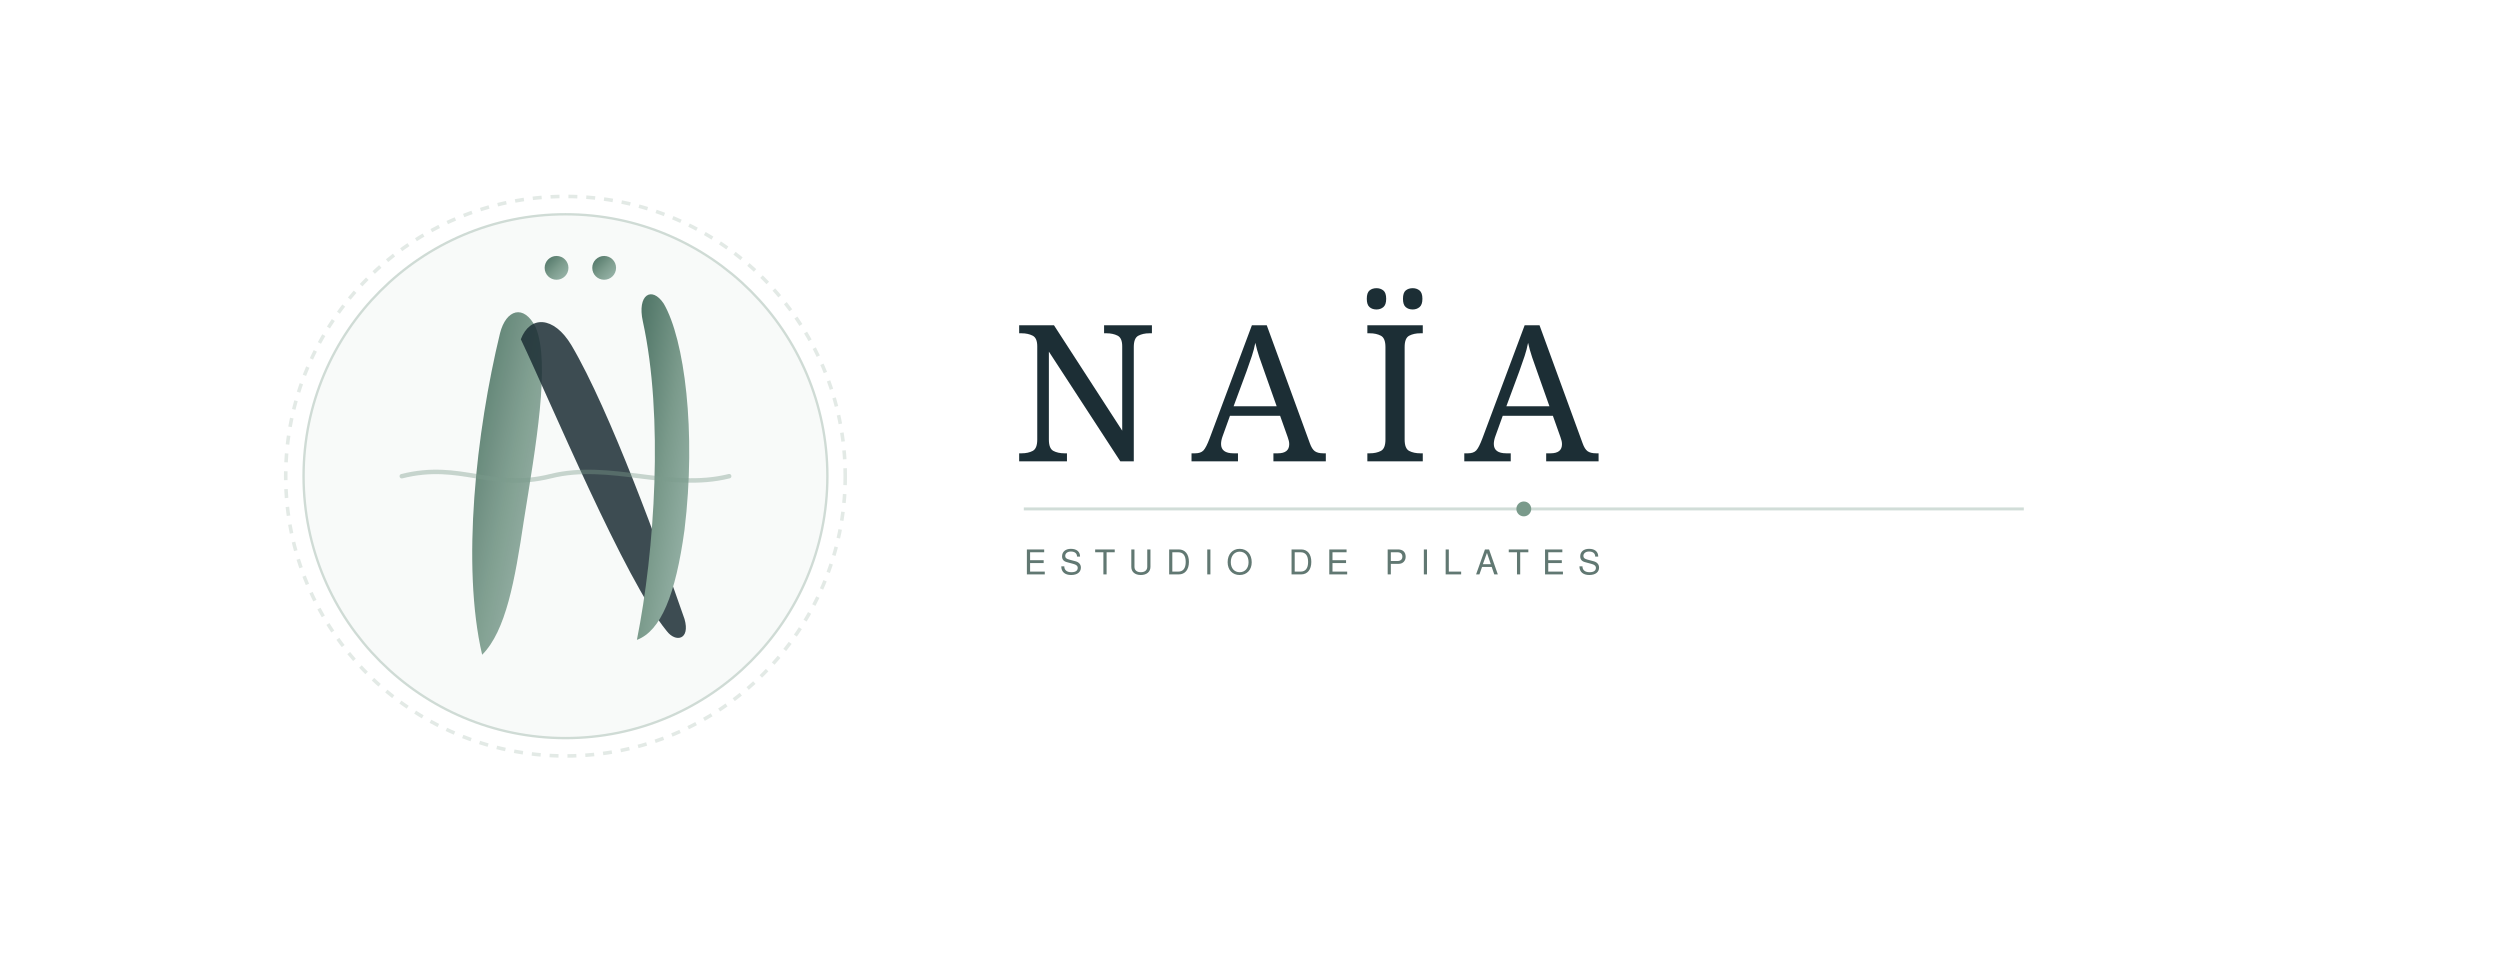
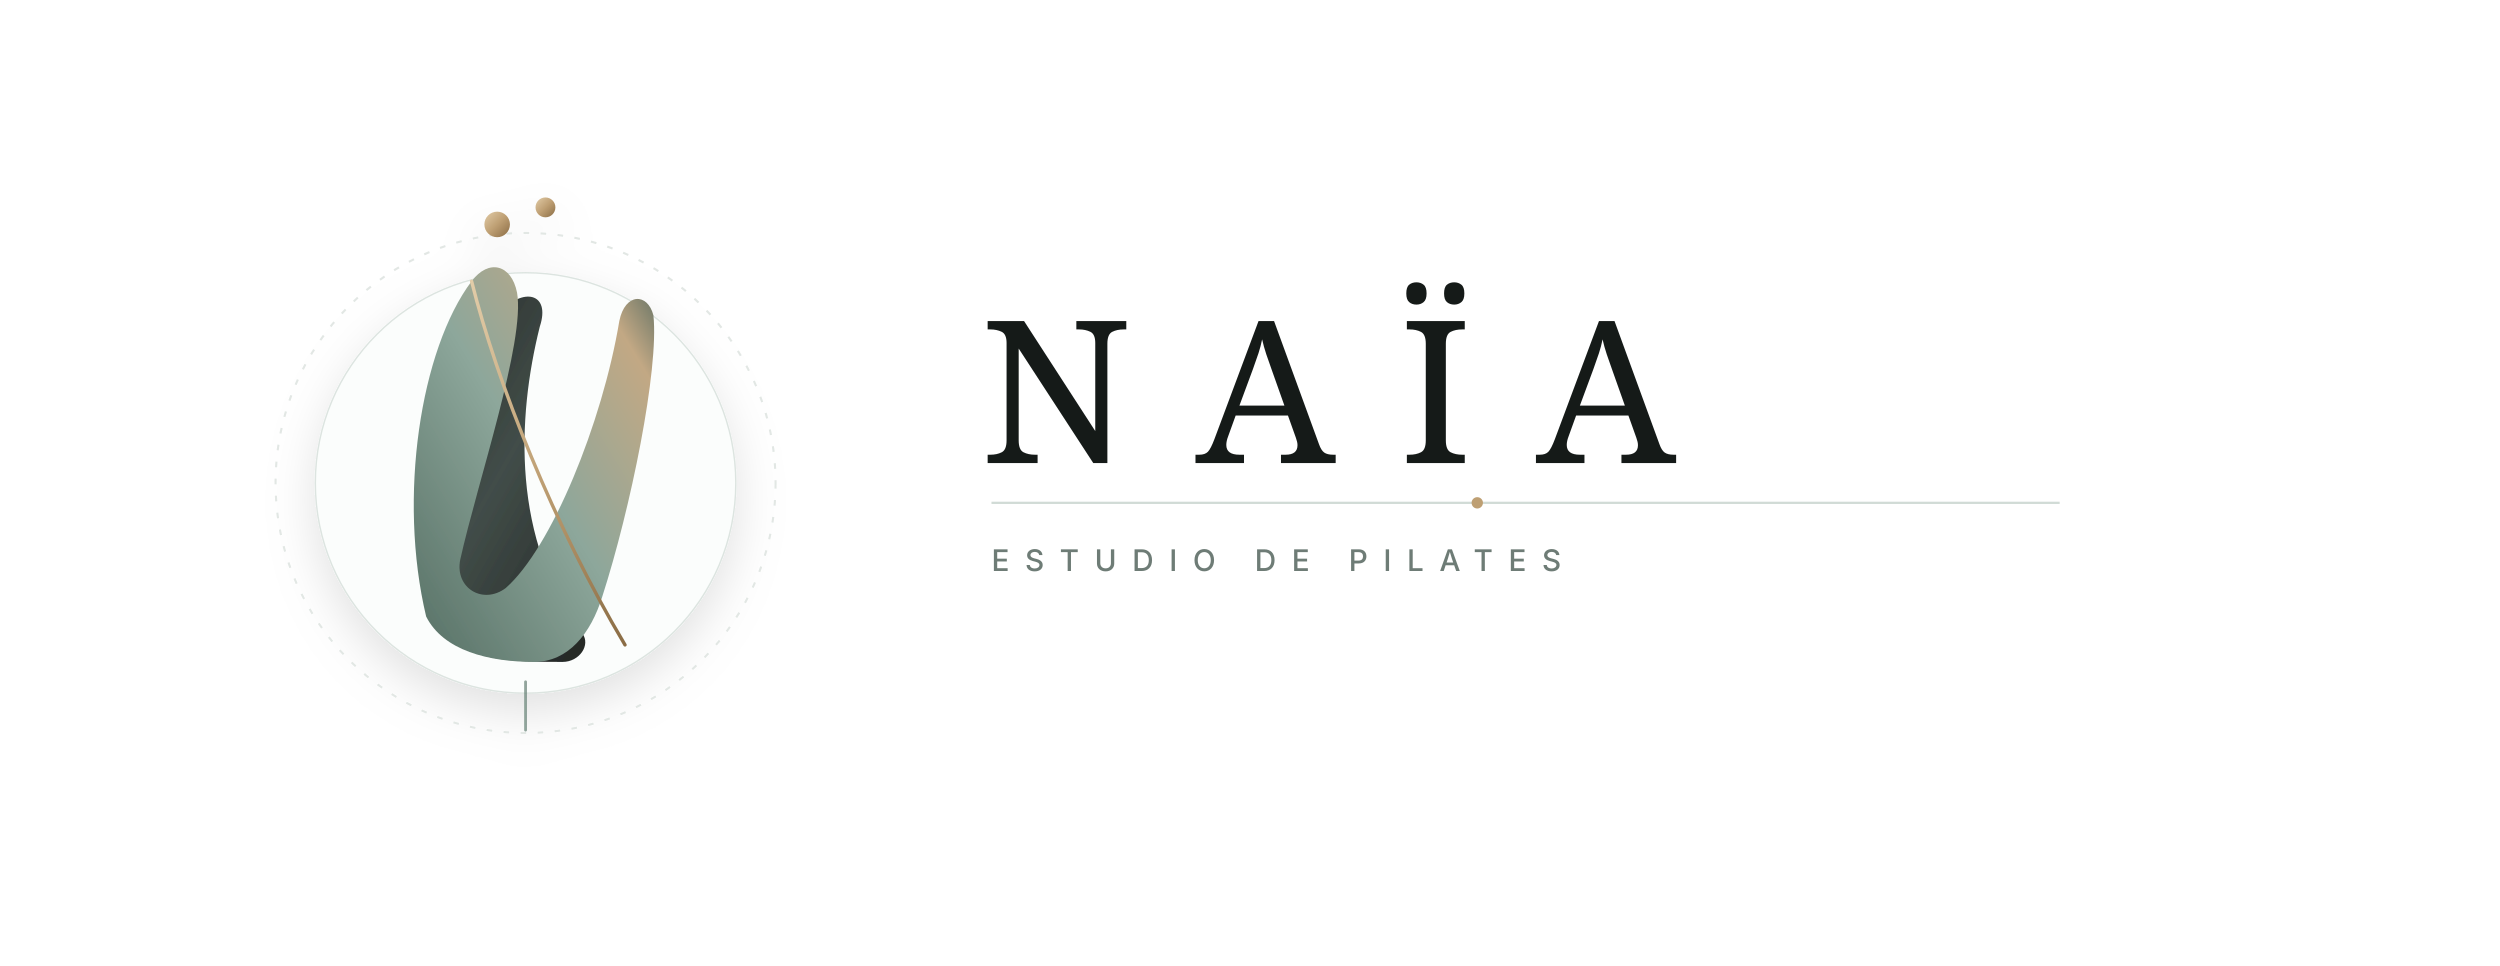
- <svg xmlns="http://www.w3.org/2000/svg" viewBox="0 0 840 320" width="100%" height="100%">
+ <svg xmlns="http://www.w3.org/2000/svg" viewBox="0 0 880 340" width="100%" height="100%">
  <defs>
-     <linearGradient id="fluidGradEs" x1="0%" y1="0%" x2="100%" y2="100%">
-       <stop offset="0%" stop-color="#4A7062" />
-       <stop offset="50%" stop-color="#7A9A8B" />
-       <stop offset="100%" stop-color="#9FBAB0" />
+     <linearGradient id="kineticDarkEs" x1="15%" y1="0%" x2="85%" y2="100%">
+       <stop offset="0%" stop-color="#151A18" />
+       <stop offset="45%" stop-color="#2D3A35" />
+       <stop offset="100%" stop-color="#0E1211" />
    </linearGradient>
+     <linearGradient id="ribbonSheenEs" x1="0%" y1="100%" x2="100%" y2="0%">
+       <stop offset="0%" stop-color="#556E63" />
+       <stop offset="50%" stop-color="#8DA79B" />
+       <stop offset="85%" stop-color="#C2A884" />
+       <stop offset="100%" stop-color="#52685E" />
+     </linearGradient>
+     <linearGradient id="orbGoldEs" x1="0%" y1="0%" x2="100%" y2="100%">
+       <stop offset="0%" stop-color="#E2CCA8" />
+       <stop offset="50%" stop-color="#BE9F73" />
+       <stop offset="100%" stop-color="#8A6C44" />
+     </linearGradient>
+     <filter id="galleryShadowEs" x="-20%" y="-20%" width="140%" height="140%">
+       <feDropShadow dx="0" dy="6" stdDeviation="8" flood-color="#101413" flood-opacity="0.12" />
+     </filter>
  </defs>
  <style>
-     .brand-title-es {
+     .avant-title-es {
      font-family: 'Cormorant Garamond', 'Didot', 'Playfair Display', serif;
-       font-size: 64px;
-       font-weight: 400;
-       letter-spacing: 0.18em;
-       fill: #1C2E35;
+       font-size: 70px;
+       font-weight: 300;
+       letter-spacing: 0.32em;
+       fill: #151A18;
    }
-     .brand-subtitle-es {
-       font-family: 'Montserrat', 'Helvetica Neue', sans-serif;
-       font-size: 11.5px;
+     .avant-sub-es {
+       font-family: 'Montserrat', 'Inter', sans-serif;
+       font-size: 10.5px;
      font-weight: 500;
-       letter-spacing: 0.38em;
-       fill: #617872;
-     }
-     .accent-dot-es {
-       fill: #7A9A8B;
+       letter-spacing: 0.52em;
+       fill: #6E7C76;
    }
  </style>
-   <rect width="840" height="320" fill="transparent" />
-   <g transform="translate(50, 40)">
-     <g id="icon-mark-es" transform="translate(40, 10)">
-       <circle cx="100" cy="110" r="94" fill="none" stroke="#E3EAE6" stroke-width="1.2" stroke-dasharray="3 3" />
-       <circle cx="100" cy="110" r="88" fill="#F8FAF9" stroke="#CFDBD5" stroke-width="0.8" />
-       <path d="M 72 170 C 65 140, 70 95, 78 62 C 80 54, 86 52, 90 60 C 95 72, 90 100, 86 125 C 83 145, 80 162, 72 170 Z" fill="url(#fluidGradEs)" opacity="0.95" />
-       <path d="M 85 64 C 95 85, 120 145, 134 162 C 137 166, 142 165, 140 158 C 132 135, 115 88, 102 66 C 96 56, 88 56, 85 64 Z" fill="#1C2E35" opacity="0.85" />
-       <path d="M 124 165 C 130 135, 133 90, 126 58 C 124 49, 129 46, 133 52 C 140 64, 144 95, 140 128 C 137 150, 132 162, 124 165 Z" fill="url(#fluidGradEs)" />
-       <circle cx="97" cy="40" r="4" fill="url(#fluidGradEs)" />
-       <circle cx="113" cy="40" r="4" fill="url(#fluidGradEs)" />
-       <path d="M 45 110 C 65 105, 75 115, 95 110 C 115 105, 135 115, 155 110" fill="none" stroke="#7A9A8B" stroke-width="1.5" stroke-linecap="round" opacity="0.4" />
+   <rect width="880" height="340" fill="transparent" />
+   <g transform="translate(50, 45)">
+     <g id="kinetic-sculpture-es" transform="translate(30, 10)" filter="url(#galleryShadowEs)">
+       <ellipse cx="105" cy="115" rx="88" ry="88" fill="none" stroke="#E2E7E4" stroke-width="0.75" stroke-dasharray="2 4" />
+       <circle cx="105" cy="115" r="74" fill="#FBFDFC" stroke="#DCE4E0" stroke-width="0.5" />
+       <path d="M 88 175 C 70 145, 68 85, 96 55 C 104 46, 114 48, 110 60 C 102 92, 100 135, 125 168 C 128 172, 124 178, 118 178 C 108 178, 96 178, 88 175 Z" fill="url(#kineticDarkEs)" opacity="0.9" />
+       <path d="M 70 162 C 60 120, 68 68, 86 44 C 92 36, 100 38, 102 48 C 105 65, 88 115, 82 142 C 80 152, 90 158, 98 152 C 114 138, 132 94, 138 58 C 140 48, 148 48, 150 56 C 152 75, 142 124, 132 155 C 128 168, 120 178, 108 178 C 92 178, 76 174, 70 162 Z" fill="url(#ribbonSheenEs)" />
+       <path d="M 86 44 C 95 80, 115 130, 140 172" fill="none" stroke="url(#orbGoldEs)" stroke-width="1.2" stroke-linecap="round" />
+       <circle cx="95" cy="24" r="4.5" fill="url(#orbGoldEs)" />
+       <circle cx="112" cy="18" r="3.5" fill="url(#orbGoldEs)" />
+       <line x1="105" y1="185" x2="105" y2="202" stroke="#658074" stroke-width="1" stroke-linecap="round" opacity="0.7" />
    </g>
-     <g transform="translate(290, 115)">
-       <text x="0" y="0" class="brand-title-es">NAÏA</text>
-       <text x="4" y="38" class="brand-subtitle-es">ESTUDIO DE PILATES</text>
-       <line x1="4" y1="16" x2="340" y2="16" stroke="#D1DDD8" stroke-width="1" />
-       <circle cx="172" cy="16" r="2.5" class="accent-dot-es" />
+     <g transform="translate(295, 118)">
+       <text x="0" y="0" class="avant-title-es">NAÏA</text>
+       <text x="4" y="38" class="avant-sub-es">ESTUDIO DE PILATES</text>
+       <line x1="4" y1="14" x2="380" y2="14" stroke="#D1DBD6" stroke-width="0.8" />
+       <circle cx="175" cy="14" r="2" fill="#BE9F73" />
    </g>
  </g>
</svg>
